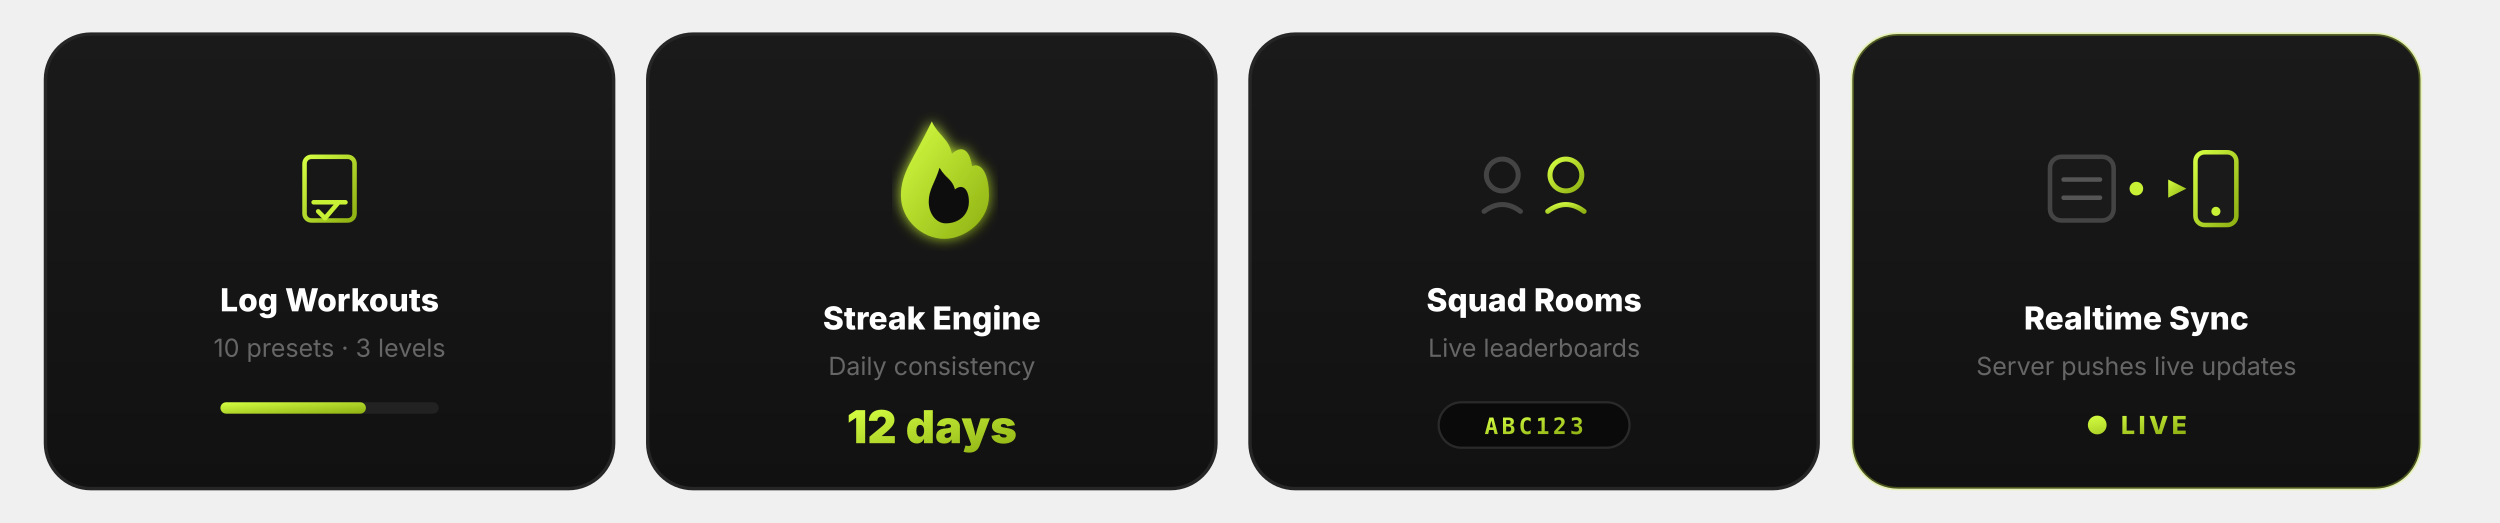
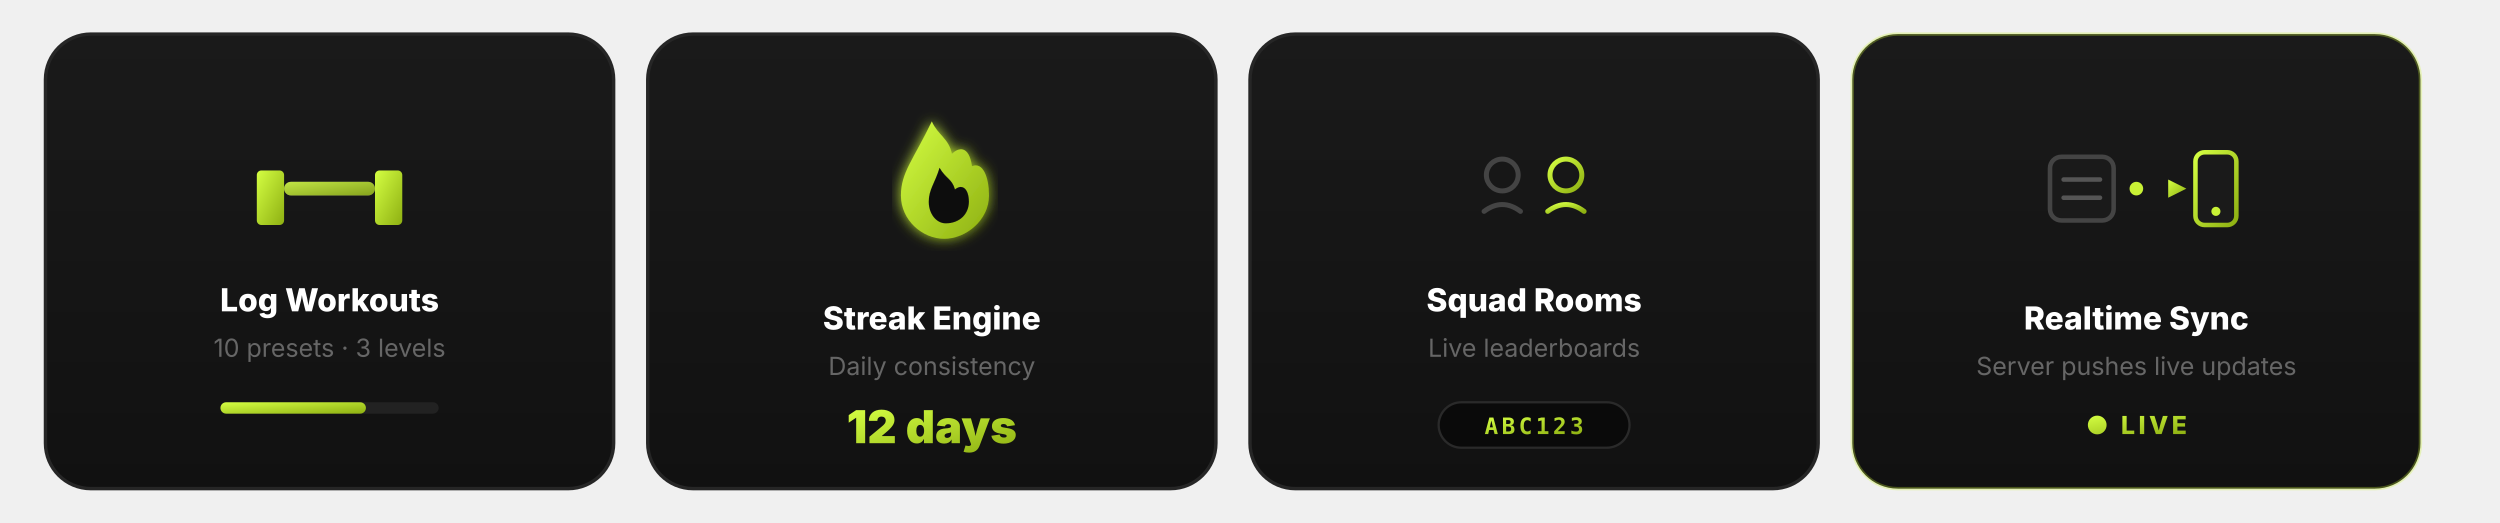
<svg xmlns="http://www.w3.org/2000/svg" viewBox="0 0 1100 230" role="img" aria-label="GrindRoom features">
  <defs>
    <linearGradient id="lime" x1="0" y1="0" x2="1" y2="1">
      <stop offset="0%" stop-color="#d4fe42" />
      <stop offset="100%" stop-color="#8eb012" />
    </linearGradient>
    <linearGradient id="card" x1="0" y1="0" x2="0" y2="1">
      <stop offset="0%" stop-color="#1a1a1a" />
      <stop offset="100%" stop-color="#111" />
    </linearGradient>
    <filter id="glow">
      <feGaussianBlur stdDeviation="4" result="b" />
      <feMerge>
        <feMergeNode in="b" />
        <feMergeNode in="SourceGraphic" />
      </feMerge>
    </filter>
  </defs>
  <g transform="translate(20, 15)">
    <rect width="250" height="200" rx="20" fill="url(#card)" stroke="#262626" stroke-width="1.5" />
-     <g transform="translate(125, 68)" fill="none" stroke="url(#lime)" stroke-width="2" stroke-linecap="round" stroke-linejoin="round">
-       <rect x="-11" y="-14" width="22" height="28" rx="3" />
-       <path d="M-7 6h14M-5 10l3 3 6-7" stroke="#C8F135" stroke-width="2" />
+     <g transform="translate(125, 68)">
+       <rect x="-32" y="-8" width="12" height="24" rx="2" fill="url(#lime)" />
+       <rect x="20" y="-8" width="12" height="24" rx="2" fill="url(#lime)" />
+       <rect x="-20" y="-3" width="40" height="6" rx="3" fill="#555" />
+       <rect x="-20" y="-3" width="40" height="6" rx="3" fill="url(#lime)" opacity="0.85" />
    </g>
    <text x="125" y="122" text-anchor="middle" fill="#fff" font-family="Segoe UI, Inter, system-ui, sans-serif" font-size="14" font-weight="800">Log Workouts</text>
    <text x="125" y="142" text-anchor="middle" fill="#666" font-family="Segoe UI, Inter, system-ui, sans-serif" font-size="11">10 presets · 3 levels</text>
    <rect x="77" y="162" width="96" height="5" rx="2.5" fill="#222" />
    <rect x="77" y="162" width="64" height="5" rx="2.5" fill="url(#lime)" />
  </g>
  <g transform="translate(285, 15)">
    <rect width="250" height="200" rx="20" fill="url(#card)" stroke="#262626" stroke-width="1.5" />
    <g transform="translate(125, 52) scale(0.68)" filter="url(#glow)">
      <path d="M0-20C4-11 11-9 13 1C17-3 24-5 26 9C33 6 37 16 37 28C37 44 22 56 8 56C-6 56-20 44-20 28C-20 13-12 5 0-20Z" fill="url(#lime)" />
      <path d="M-2 32C-2 24 2 20 5 10C9 17 13 17 15 24C20 20 24 24 24 32C24 40 18 46 9 46C3 46-2 40-2 32Z" fill="#111" />
    </g>
    <text x="125" y="130" text-anchor="middle" fill="#fff" font-family="Segoe UI, Inter, system-ui, sans-serif" font-size="14" font-weight="800">Streak Engine</text>
    <text x="125" y="150" text-anchor="middle" fill="#666" font-family="Segoe UI, Inter, system-ui, sans-serif" font-size="11">Daily consistency</text>
    <text x="125" y="180" text-anchor="middle" fill="url(#lime)" font-family="Segoe UI, Inter, system-ui, sans-serif" font-size="20" font-weight="900">12 days</text>
  </g>
  <g transform="translate(550, 15)">
    <rect width="250" height="200" rx="20" fill="url(#card)" stroke="#262626" stroke-width="1.5" />
    <g transform="translate(125, 68)" fill="none" stroke-width="2.2" stroke-linecap="round">
      <circle cx="-14" cy="-6" r="7" stroke="#444" />
      <path d="M-22 10 Q-14 4 -6 10" stroke="#444" />
      <circle cx="14" cy="-6" r="7" stroke="url(#lime)" />
      <path d="M6 10 Q14 4 22 10" stroke="url(#lime)" />
    </g>
    <text x="125" y="122" text-anchor="middle" fill="#fff" font-family="Segoe UI, Inter, system-ui, sans-serif" font-size="14" font-weight="800">Squad Rooms</text>
    <text x="125" y="142" text-anchor="middle" fill="#666" font-family="Segoe UI, Inter, system-ui, sans-serif" font-size="11">Live leaderboards</text>
    <rect x="83" y="162" width="84" height="20" rx="10" fill="#0a0a0a" stroke="#2a2a2a" />
    <text x="125" y="176" text-anchor="middle" fill="url(#lime)" font-family="ui-monospace, monospace" font-size="10" font-weight="700" letter-spacing="1.5">ABC123</text>
  </g>
  <g transform="translate(815, 15)">
    <rect width="250" height="200" rx="20" fill="url(#card)" stroke="rgba(200,241,53,0.3)" stroke-width="1.5" />
    <g transform="translate(125, 68)">
      <rect x="-38" y="-14" width="28" height="28" rx="5" fill="#1a1a1a" stroke="#444" stroke-width="2" />
      <line x1="-32" y1="-4" x2="-16" y2="-4" stroke="#555" stroke-width="2" stroke-linecap="round" />
      <line x1="-32" y1="4" x2="-16" y2="4" stroke="#555" stroke-width="2" stroke-linecap="round" />
      <line x1="-6" y1="0" x2="14" y2="0" stroke="url(#lime)" stroke-width="2.5" stroke-linecap="round" />
      <polygon points="14,-4 22,0 14,4" fill="url(#lime)" />
      <circle r="3" fill="#C8F135">
        <animate attributeName="cx" values="-4;10;-4" dur="1.6s" repeatCount="indefinite" />
        <animate attributeName="cy" values="0;0;0" dur="1.6s" repeatCount="indefinite" />
      </circle>
      <rect x="26" y="-16" width="18" height="32" rx="4" fill="#1a1a1a" stroke="url(#lime)" stroke-width="2" />
      <circle cx="35" cy="10" r="2" fill="#C8F135" />
    </g>
    <text x="125" y="130" text-anchor="middle" fill="#fff" font-family="Segoe UI, Inter, system-ui, sans-serif" font-size="14" font-weight="800">Realtime Sync</text>
    <text x="125" y="150" text-anchor="middle" fill="#666" font-family="Segoe UI, Inter, system-ui, sans-serif" font-size="11">Server pushes live updates</text>
    <text x="125" y="176" text-anchor="middle" fill="url(#lime)" font-family="Segoe UI, Inter, system-ui, sans-serif" font-size="11" font-weight="800" letter-spacing="1.5">● LIVE</text>
  </g>
</svg>
